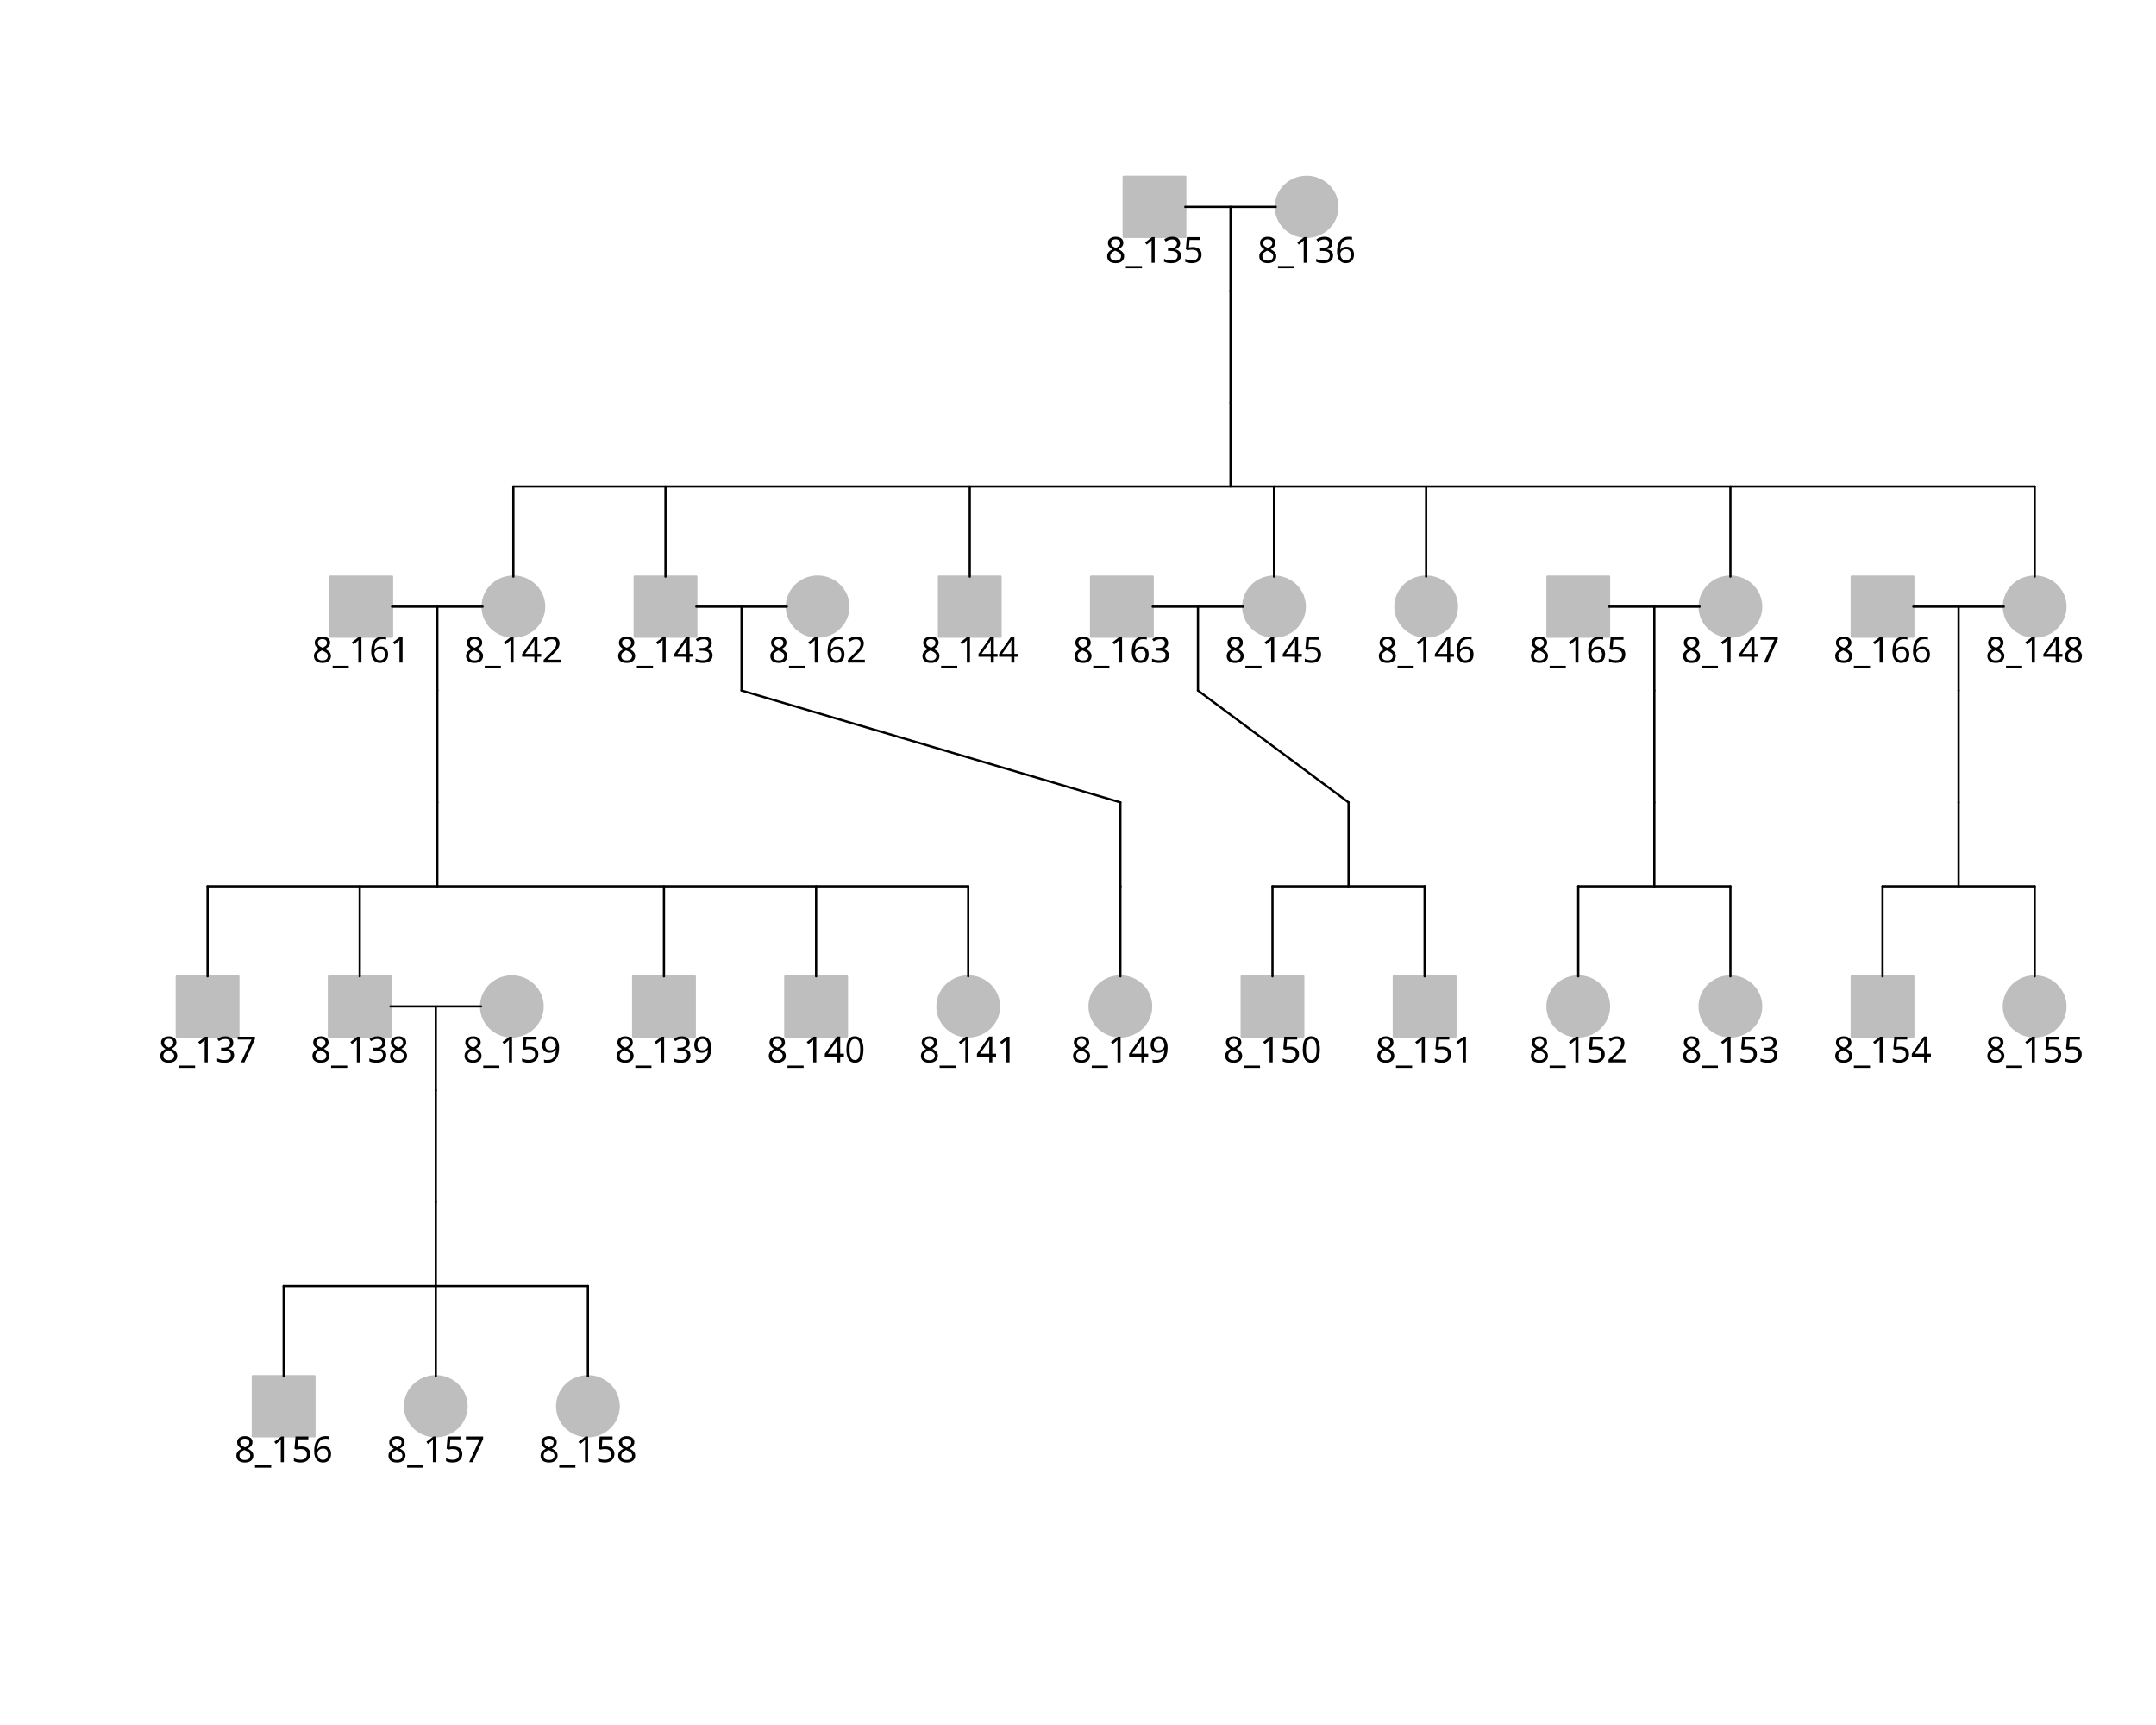
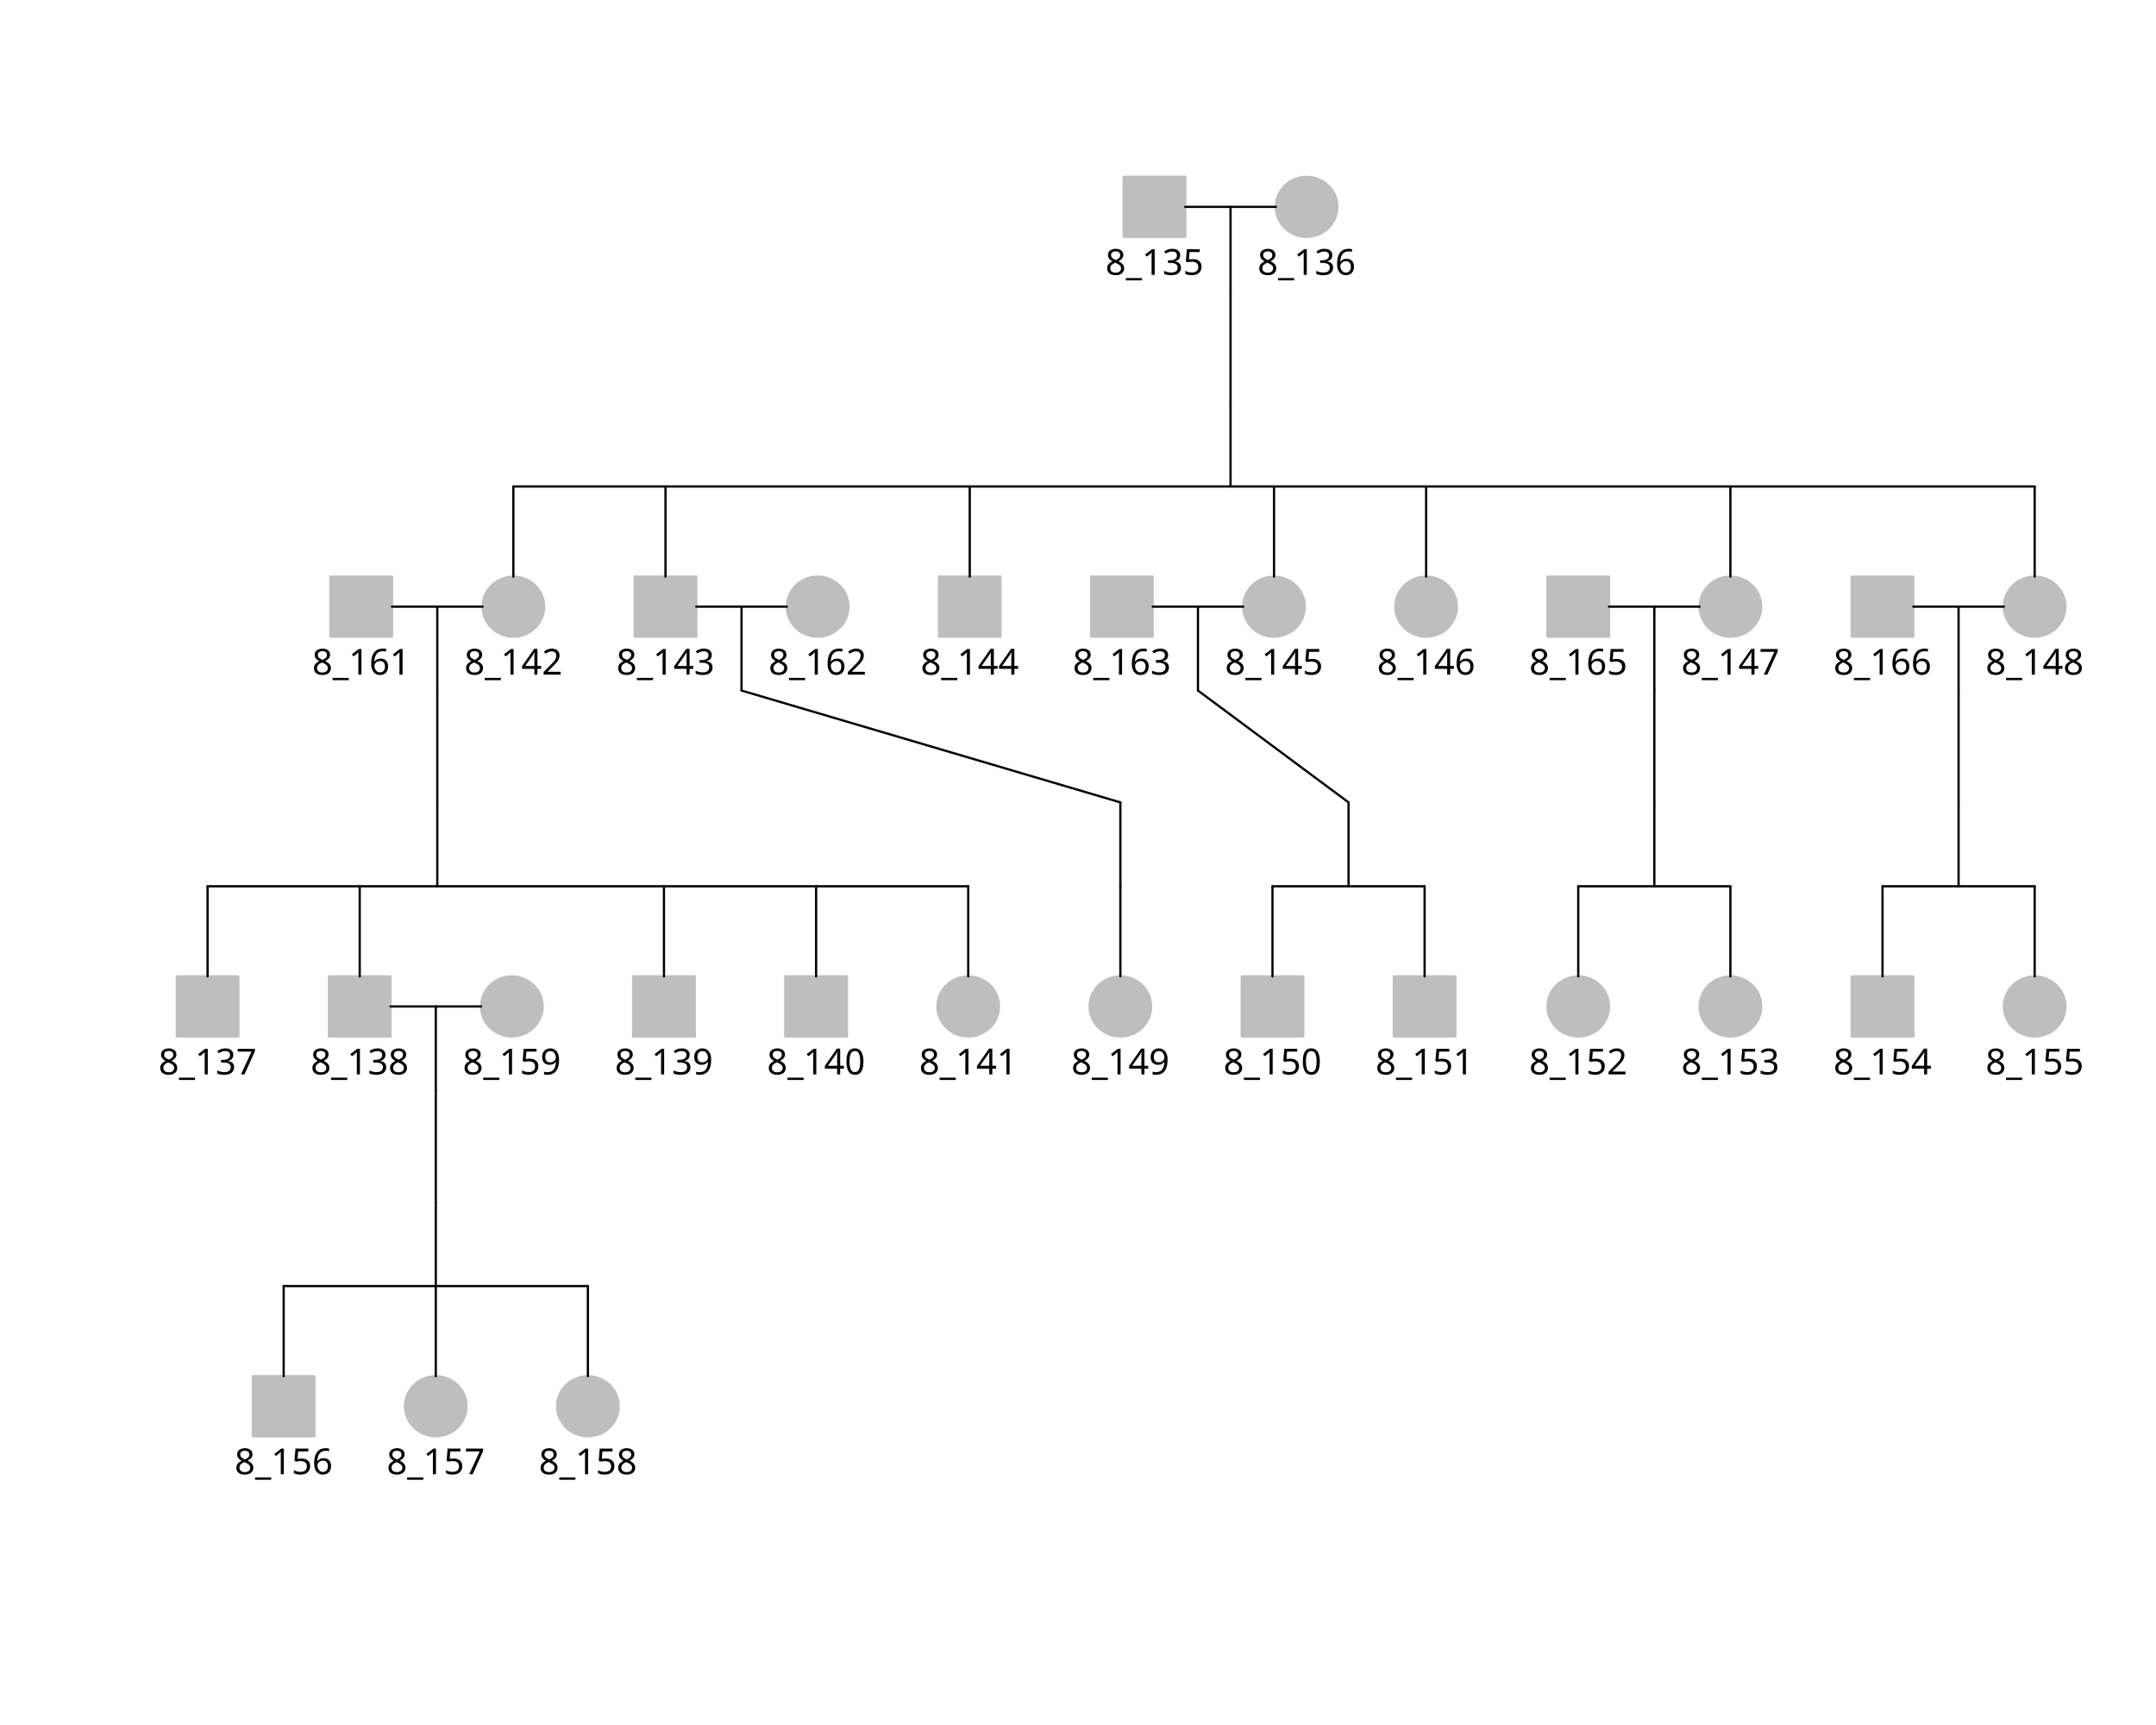
<svg xmlns="http://www.w3.org/2000/svg" class="svglite" data-engine-version="2.0" width="720.00pt" height="576.00pt" viewBox="0 0 720.00 576.00">
  <defs>
    <style type="text/css">
    .svglite line, .svglite polyline, .svglite polygon, .svglite path, .svglite rect, .svglite circle {
      fill: none;
      stroke: #000000;
      stroke-linecap: round;
      stroke-linejoin: round;
      stroke-miterlimit: 10.00;
    }
  </style>
  </defs>
  <rect width="100%" height="100%" style="stroke: none; fill: #FFFFFF;" />
  <defs>
    <clipPath id="cpMC4wMHw3MjAuMDB8MC4wMHw1NzYuMDA=">
      <rect x="0.00" y="0.00" width="720.00" height="576.00" />
    </clipPath>
  </defs>
  <g clip-path="url(#cpMC4wMHw3MjAuMDB8MC4wMHw1NzYuMDA=)">
    <polygon points="375.26,59.04 375.26,79.10 395.82,79.10 395.82,59.04 " style="stroke-width: 0.75; stroke: #BEBEBE; fill: #BEBEBE;" />
    <polygon points="110.35,192.54 110.35,212.60 130.92,212.60 130.92,192.54 " style="stroke-width: 0.75; stroke: #BEBEBE; fill: #BEBEBE;" />
    <polygon points="59.04,326.03 59.04,346.10 79.61,346.10 79.61,326.03 " style="stroke-width: 0.75; stroke: #BEBEBE; fill: #BEBEBE;" />
    <polygon points="84.44,459.53 84.44,479.59 105.01,479.59 105.01,459.53 " style="stroke-width: 0.75; stroke: #BEBEBE; fill: #BEBEBE;" />
    <polygon points="446.63,69.07 446.54,70.35 446.29,71.62 445.88,72.84 445.30,73.99 444.59,75.07 443.73,76.05 442.76,76.91 441.68,77.65 440.51,78.24 439.27,78.69 437.99,78.97 436.67,79.10 435.36,79.06 434.06,78.85 432.79,78.49 431.59,77.97 430.46,77.30 429.43,76.50 428.51,75.57 427.73,74.54 427.08,73.42 426.58,72.23 426.25,70.99 426.08,69.71 426.08,68.43 426.25,67.15 426.58,65.91 427.08,64.72 427.73,63.60 428.51,62.57 429.43,61.65 430.46,60.84 431.59,60.18 432.79,59.66 434.06,59.29 435.36,59.09 436.67,59.05 437.99,59.17 439.27,59.45 440.51,59.90 441.68,60.49 442.76,61.23 443.73,62.09 444.59,63.07 445.30,64.15 445.88,65.31 446.29,66.53 446.54,67.79 446.63,69.07 " style="stroke-width: 0.75; stroke: #BEBEBE; fill: #BEBEBE;" />
    <polygon points="181.72,202.57 181.64,203.85 181.39,205.11 180.97,206.33 180.40,207.49 179.68,208.57 178.83,209.55 177.85,210.41 176.77,211.15 175.60,211.74 174.37,212.18 173.08,212.47 171.77,212.59 170.45,212.55 169.15,212.35 167.89,211.98 166.68,211.46 165.56,210.80 164.53,209.99 163.61,209.07 162.82,208.04 162.17,206.92 161.68,205.73 161.35,204.49 161.18,203.21 161.18,201.93 161.35,200.65 161.68,199.41 162.17,198.22 162.82,197.10 163.61,196.07 164.53,195.14 165.56,194.34 166.68,193.67 167.89,193.15 169.15,192.79 170.45,192.58 171.77,192.54 173.08,192.66 174.37,192.95 175.60,193.39 176.77,193.99 177.85,194.72 178.83,195.59 179.68,196.57 180.40,197.65 180.97,198.80 181.39,200.02 181.64,201.29 181.72,202.57 " style="stroke-width: 0.75; stroke: #BEBEBE; fill: #BEBEBE;" />
    <polygon points="109.84,326.03 109.84,346.10 130.41,346.10 130.41,326.03 " style="stroke-width: 0.75; stroke: #BEBEBE; fill: #BEBEBE;" />
    <polygon points="155.81,469.56 155.73,470.84 155.48,472.10 155.06,473.32 154.49,474.48 153.77,475.56 152.92,476.54 151.94,477.40 150.86,478.14 149.69,478.73 148.46,479.18 147.17,479.46 145.86,479.59 144.54,479.55 143.24,479.34 141.98,478.97 140.77,478.45 139.65,477.79 138.62,476.99 137.70,476.06 136.91,475.03 136.26,473.91 135.77,472.72 135.44,471.48 135.27,470.20 135.27,468.92 135.44,467.64 135.77,466.40 136.26,465.21 136.91,464.09 137.70,463.06 138.62,462.13 139.65,461.33 140.77,460.67 141.98,460.15 143.24,459.78 144.54,459.58 145.86,459.53 147.17,459.66 148.46,459.94 149.69,460.39 150.86,460.98 151.94,461.72 152.92,462.58 153.77,463.56 154.49,464.64 155.06,465.80 155.48,467.02 155.73,468.28 155.81,469.56 " style="stroke-width: 0.75; stroke: #BEBEBE; fill: #BEBEBE;" />
    <polygon points="211.96,192.54 211.96,212.60 232.53,212.60 232.53,192.54 " style="stroke-width: 0.75; stroke: #BEBEBE; fill: #BEBEBE;" />
    <polygon points="181.22,336.06 181.13,337.35 180.88,338.61 180.46,339.83 179.89,340.99 179.17,342.06 178.32,343.04 177.34,343.91 176.26,344.64 175.09,345.24 173.86,345.68 172.57,345.97 171.26,346.09 169.94,346.05 168.64,345.84 167.38,345.48 166.17,344.96 165.05,344.29 164.02,343.49 163.10,342.57 162.31,341.54 161.67,340.42 161.17,339.23 160.84,337.98 160.67,336.71 160.67,335.42 160.84,334.15 161.17,332.90 161.67,331.71 162.31,330.59 163.10,329.56 164.02,328.64 165.05,327.84 166.17,327.17 167.38,326.65 168.64,326.28 169.94,326.08 171.26,326.04 172.57,326.16 173.86,326.45 175.09,326.89 176.26,327.49 177.34,328.22 178.32,329.09 179.17,330.06 179.89,331.14 180.46,332.30 180.88,333.52 181.13,334.78 181.22,336.06 " style="stroke-width: 0.75; stroke: #BEBEBE; fill: #BEBEBE;" />
    <polygon points="206.62,469.56 206.53,470.84 206.28,472.10 205.87,473.32 205.29,474.48 204.57,475.56 203.72,476.54 202.75,477.40 201.66,478.14 200.50,478.73 199.26,479.18 197.97,479.46 196.66,479.59 195.35,479.55 194.04,479.34 192.78,478.97 191.58,478.45 190.45,477.79 189.42,476.99 188.50,476.06 187.71,475.03 187.07,473.91 186.57,472.72 186.24,471.48 186.07,470.20 186.07,468.92 186.24,467.64 186.57,466.40 187.07,465.21 187.71,464.09 188.50,463.06 189.42,462.13 190.45,461.33 191.58,460.67 192.78,460.15 194.04,459.78 195.35,459.58 196.66,459.53 197.97,459.66 199.26,459.94 200.50,460.39 201.66,460.98 202.75,461.72 203.72,462.58 204.57,463.56 205.29,464.64 205.87,465.80 206.28,467.02 206.53,468.28 206.62,469.56 " style="stroke-width: 0.75; stroke: #BEBEBE; fill: #BEBEBE;" />
    <polygon points="283.33,202.57 283.25,203.85 282.99,205.11 282.58,206.33 282.01,207.49 281.29,208.57 280.43,209.55 279.46,210.41 278.38,211.15 277.21,211.74 275.97,212.18 274.69,212.47 273.38,212.59 272.06,212.55 270.76,212.35 269.49,211.98 268.29,211.46 267.16,210.80 266.13,209.99 265.22,209.07 264.43,208.04 263.78,206.92 263.29,205.73 262.95,204.49 262.78,203.21 262.78,201.93 262.95,200.65 263.29,199.41 263.78,198.22 264.43,197.10 265.22,196.07 266.13,195.14 267.16,194.34 268.29,193.67 269.49,193.15 270.76,192.79 272.06,192.58 273.38,192.54 274.69,192.66 275.97,192.95 277.21,193.39 278.38,193.99 279.46,194.72 280.43,195.59 281.29,196.57 282.01,197.65 282.58,198.80 282.99,200.02 283.25,201.29 283.33,202.57 " style="stroke-width: 0.75; stroke: #BEBEBE; fill: #BEBEBE;" />
    <polygon points="211.45,326.03 211.45,346.10 232.02,346.10 232.02,326.03 " style="stroke-width: 0.75; stroke: #BEBEBE; fill: #BEBEBE;" />
    <polygon points="313.57,192.54 313.57,212.60 334.13,212.60 334.13,192.54 " style="stroke-width: 0.75; stroke: #BEBEBE; fill: #BEBEBE;" />
    <polygon points="262.25,326.03 262.25,346.10 282.82,346.10 282.82,326.03 " style="stroke-width: 0.75; stroke: #BEBEBE; fill: #BEBEBE;" />
    <polygon points="364.37,192.54 364.37,212.60 384.94,212.60 384.94,192.54 " style="stroke-width: 0.75; stroke: #BEBEBE; fill: #BEBEBE;" />
    <polygon points="333.63,336.06 333.54,337.35 333.29,338.61 332.87,339.83 332.30,340.99 331.58,342.06 330.73,343.04 329.75,343.91 328.67,344.64 327.51,345.24 326.27,345.68 324.98,345.97 323.67,346.09 322.35,346.05 321.05,345.84 319.79,345.48 318.59,344.96 317.46,344.29 316.43,343.49 315.51,342.57 314.72,341.54 314.08,340.42 313.58,339.23 313.25,337.98 313.08,336.71 313.08,335.42 313.25,334.15 313.58,332.90 314.08,331.71 314.72,330.59 315.51,329.56 316.43,328.64 317.46,327.84 318.59,327.17 319.79,326.65 321.05,326.28 322.35,326.08 323.67,326.04 324.98,326.16 326.27,326.45 327.51,326.89 328.67,327.49 329.75,328.22 330.73,329.09 331.58,330.06 332.30,331.14 332.87,332.30 333.29,333.52 333.54,334.78 333.63,336.06 " style="stroke-width: 0.75; stroke: #BEBEBE; fill: #BEBEBE;" />
    <polygon points="435.74,202.57 435.66,203.85 435.41,205.11 434.99,206.33 434.42,207.49 433.70,208.57 432.85,209.55 431.87,210.41 430.79,211.15 429.62,211.74 428.38,212.18 427.10,212.47 425.79,212.59 424.47,212.55 423.17,212.35 421.91,211.98 420.70,211.46 419.57,210.80 418.54,209.99 417.63,209.07 416.84,208.04 416.19,206.92 415.70,205.73 415.36,204.49 415.19,203.21 415.19,201.93 415.36,200.65 415.70,199.41 416.19,198.22 416.84,197.10 417.63,196.07 418.54,195.14 419.57,194.34 420.70,193.67 421.91,193.15 423.17,192.79 424.47,192.58 425.79,192.54 427.10,192.66 428.38,192.95 429.62,193.39 430.79,193.99 431.87,194.72 432.85,195.59 433.70,196.57 434.42,197.65 434.99,198.80 435.41,200.02 435.66,201.29 435.74,202.57 " style="stroke-width: 0.75; stroke: #BEBEBE; fill: #BEBEBE;" />
    <polygon points="384.43,336.06 384.35,337.35 384.09,338.61 383.68,339.83 383.11,340.99 382.39,342.06 381.53,343.04 380.56,343.91 379.48,344.64 378.31,345.24 377.07,345.68 375.79,345.97 374.48,346.09 373.16,346.05 371.86,345.84 370.59,345.48 369.39,344.96 368.26,344.29 367.23,343.49 366.32,342.57 365.53,341.54 364.88,340.42 364.39,339.23 364.05,337.98 363.88,336.71 363.88,335.42 364.05,334.15 364.39,332.90 364.88,331.71 365.53,330.59 366.32,329.56 367.23,328.64 368.26,327.84 369.39,327.17 370.59,326.65 371.86,326.28 373.16,326.08 374.48,326.04 375.79,326.16 377.07,326.45 378.31,326.89 379.48,327.49 380.56,328.22 381.53,329.09 382.39,330.06 383.11,331.14 383.68,332.30 384.09,333.52 384.35,334.78 384.43,336.06 " style="stroke-width: 0.75; stroke: #BEBEBE; fill: #BEBEBE;" />
    <polygon points="486.55,202.57 486.46,203.85 486.21,205.11 485.79,206.33 485.22,207.49 484.50,208.57 483.65,209.55 482.67,210.41 481.59,211.15 480.42,211.74 479.19,212.18 477.90,212.47 476.59,212.59 475.27,212.55 473.97,212.35 472.71,211.98 471.50,211.46 470.38,210.80 469.35,209.99 468.43,209.07 467.64,208.04 467.00,206.92 466.50,205.73 466.17,204.49 466.00,203.21 466.00,201.93 466.17,200.65 466.50,199.41 467.00,198.22 467.64,197.10 468.43,196.07 469.35,195.14 470.38,194.34 471.50,193.67 472.71,193.15 473.97,192.79 475.27,192.58 476.59,192.54 477.90,192.66 479.19,192.95 480.42,193.39 481.59,193.99 482.67,194.72 483.65,195.59 484.50,196.57 485.22,197.65 485.79,198.80 486.21,200.02 486.46,201.29 486.55,202.57 " style="stroke-width: 0.75; stroke: #BEBEBE; fill: #BEBEBE;" />
    <polygon points="414.67,326.03 414.67,346.10 435.23,346.10 435.23,326.03 " style="stroke-width: 0.75; stroke: #BEBEBE; fill: #BEBEBE;" />
    <polygon points="516.78,192.54 516.78,212.60 537.35,212.60 537.35,192.54 " style="stroke-width: 0.75; stroke: #BEBEBE; fill: #BEBEBE;" />
    <polygon points="465.47,326.03 465.47,346.10 486.04,346.10 486.04,326.03 " style="stroke-width: 0.75; stroke: #BEBEBE; fill: #BEBEBE;" />
    <polygon points="588.15,202.57 588.07,203.85 587.82,205.11 587.40,206.33 586.83,207.49 586.11,208.57 585.26,209.55 584.28,210.41 583.20,211.15 582.03,211.74 580.79,212.18 579.51,212.47 578.20,212.59 576.88,212.55 575.58,212.35 574.32,211.98 573.11,211.46 571.99,210.80 570.95,209.99 570.04,209.07 569.25,208.04 568.60,206.92 568.11,205.73 567.77,204.49 567.61,203.21 567.61,201.93 567.77,200.65 568.11,199.41 568.60,198.22 569.25,197.10 570.04,196.07 570.95,195.14 571.99,194.34 573.11,193.67 574.32,193.15 575.58,192.79 576.88,192.58 578.20,192.54 579.51,192.66 580.79,192.95 582.03,193.39 583.20,193.99 584.28,194.72 585.26,195.59 586.11,196.57 586.83,197.65 587.40,198.80 587.82,200.02 588.07,201.29 588.15,202.57 " style="stroke-width: 0.75; stroke: #BEBEBE; fill: #BEBEBE;" />
    <polygon points="537.35,336.06 537.26,337.35 537.01,338.61 536.60,339.83 536.03,340.99 535.31,342.06 534.45,343.04 533.48,343.91 532.40,344.64 531.23,345.24 529.99,345.68 528.71,345.97 527.39,346.09 526.08,346.05 524.78,345.84 523.51,345.48 522.31,344.96 521.18,344.29 520.15,343.49 519.23,342.57 518.45,341.54 517.80,340.42 517.30,339.23 516.97,337.98 516.80,336.71 516.80,335.42 516.97,334.15 517.30,332.90 517.80,331.71 518.45,330.59 519.23,329.56 520.15,328.64 521.18,327.84 522.31,327.17 523.51,326.65 524.78,326.28 526.08,326.08 527.39,326.04 528.71,326.16 529.99,326.45 531.23,326.89 532.40,327.49 533.48,328.22 534.45,329.09 535.31,330.06 536.03,331.14 536.60,332.30 537.01,333.52 537.26,334.78 537.35,336.06 " style="stroke-width: 0.75; stroke: #BEBEBE; fill: #BEBEBE;" />
    <polygon points="618.39,192.54 618.39,212.60 638.96,212.60 638.96,192.54 " style="stroke-width: 0.75; stroke: #BEBEBE; fill: #BEBEBE;" />
    <polygon points="588.15,336.06 588.07,337.35 587.82,338.61 587.40,339.83 586.83,340.99 586.11,342.06 585.26,343.04 584.28,343.91 583.20,344.64 582.03,345.24 580.79,345.68 579.51,345.97 578.20,346.09 576.88,346.05 575.58,345.84 574.32,345.48 573.11,344.96 571.99,344.29 570.95,343.49 570.04,342.57 569.25,341.54 568.60,340.42 568.11,339.23 567.77,337.98 567.61,336.71 567.61,335.42 567.77,334.15 568.11,332.90 568.60,331.71 569.25,330.59 570.04,329.56 570.95,328.64 571.99,327.84 573.11,327.17 574.32,326.65 575.58,326.28 576.88,326.08 578.20,326.04 579.51,326.16 580.79,326.45 582.03,326.89 583.20,327.49 584.28,328.22 585.26,329.09 586.11,330.06 586.83,331.14 587.40,332.30 587.82,333.52 588.07,334.78 588.15,336.06 " style="stroke-width: 0.75; stroke: #BEBEBE; fill: #BEBEBE;" />
    <polygon points="689.76,202.57 689.68,203.85 689.42,205.11 689.01,206.33 688.44,207.49 687.72,208.57 686.86,209.55 685.89,210.41 684.81,211.15 683.64,211.74 682.40,212.18 681.12,212.47 679.81,212.59 678.49,212.55 677.19,212.35 675.92,211.98 674.72,211.46 673.59,210.80 672.56,209.99 671.65,209.07 670.86,208.04 670.21,206.92 669.72,205.73 669.38,204.49 669.21,203.21 669.21,201.93 669.38,200.65 669.72,199.41 670.21,198.22 670.86,197.10 671.65,196.07 672.56,195.14 673.59,194.34 674.72,193.67 675.92,193.15 677.19,192.79 678.49,192.58 679.81,192.54 681.12,192.66 682.40,192.95 683.64,193.39 684.81,193.99 685.89,194.72 686.86,195.59 687.72,196.57 688.44,197.65 689.01,198.80 689.42,200.02 689.68,201.29 689.76,202.57 " style="stroke-width: 0.75; stroke: #BEBEBE; fill: #BEBEBE;" />
    <polygon points="618.39,326.03 618.39,346.10 638.96,346.10 638.96,326.03 " style="stroke-width: 0.75; stroke: #BEBEBE; fill: #BEBEBE;" />
    <polygon points="689.76,336.06 689.68,337.35 689.42,338.61 689.01,339.83 688.44,340.99 687.72,342.06 686.86,343.04 685.89,343.91 684.81,344.64 683.64,345.24 682.40,345.68 681.12,345.97 679.81,346.09 678.49,346.05 677.19,345.84 675.92,345.48 674.72,344.96 673.59,344.29 672.56,343.49 671.65,342.57 670.86,341.54 670.21,340.42 669.72,339.23 669.38,337.98 669.21,336.71 669.21,335.42 669.38,334.15 669.72,332.90 670.21,331.71 670.86,330.59 671.65,329.56 672.56,328.64 673.59,327.84 674.72,327.17 675.92,326.65 677.19,326.28 678.49,326.08 679.81,326.04 681.12,326.16 682.40,326.45 683.64,326.89 684.81,327.49 685.89,328.22 686.86,329.09 687.72,330.06 688.44,331.14 689.01,332.30 689.42,333.52 689.68,334.78 689.76,336.06 " style="stroke-width: 0.75; stroke: #BEBEBE; fill: #BEBEBE;" />
-     <text x="385.54" y="87.74" text-anchor="middle" style="font-size: 12.00px; font-family: sans;" textLength="33.37px" lengthAdjust="spacingAndGlyphs">8_135</text>
-     <text x="120.64" y="221.24" text-anchor="middle" style="font-size: 12.00px; font-family: sans;" textLength="33.37px" lengthAdjust="spacingAndGlyphs">8_161</text>
-     <text x="69.32" y="354.73" text-anchor="middle" style="font-size: 12.00px; font-family: sans;" textLength="33.37px" lengthAdjust="spacingAndGlyphs">8_137</text>
-     <text x="94.73" y="488.23" text-anchor="middle" style="font-size: 12.00px; font-family: sans;" textLength="33.37px" lengthAdjust="spacingAndGlyphs">8_156</text>
-     <text x="436.34" y="87.74" text-anchor="middle" style="font-size: 12.00px; font-family: sans;" textLength="33.37px" lengthAdjust="spacingAndGlyphs">8_136</text>
-     <text x="171.44" y="221.24" text-anchor="middle" style="font-size: 12.00px; font-family: sans;" textLength="33.37px" lengthAdjust="spacingAndGlyphs">8_142</text>
-     <text x="120.13" y="354.73" text-anchor="middle" style="font-size: 12.00px; font-family: sans;" textLength="33.37px" lengthAdjust="spacingAndGlyphs">8_138</text>
-     <text x="145.53" y="488.23" text-anchor="middle" style="font-size: 12.00px; font-family: sans;" textLength="33.37px" lengthAdjust="spacingAndGlyphs">8_157</text>
-     <text x="222.24" y="221.24" text-anchor="middle" style="font-size: 12.00px; font-family: sans;" textLength="33.37px" lengthAdjust="spacingAndGlyphs">8_143</text>
-     <text x="170.93" y="354.73" text-anchor="middle" style="font-size: 12.00px; font-family: sans;" textLength="33.37px" lengthAdjust="spacingAndGlyphs">8_159</text>
-     <text x="196.33" y="488.23" text-anchor="middle" style="font-size: 12.00px; font-family: sans;" textLength="33.37px" lengthAdjust="spacingAndGlyphs">8_158</text>
-     <text x="273.05" y="221.24" text-anchor="middle" style="font-size: 12.00px; font-family: sans;" textLength="33.37px" lengthAdjust="spacingAndGlyphs">8_162</text>
-     <text x="221.73" y="354.73" text-anchor="middle" style="font-size: 12.00px; font-family: sans;" textLength="33.37px" lengthAdjust="spacingAndGlyphs">8_139</text>
-     <text x="323.85" y="221.24" text-anchor="middle" style="font-size: 12.00px; font-family: sans;" textLength="33.37px" lengthAdjust="spacingAndGlyphs">8_144</text>
-     <text x="272.54" y="354.73" text-anchor="middle" style="font-size: 12.00px; font-family: sans;" textLength="33.37px" lengthAdjust="spacingAndGlyphs">8_140</text>
-     <text x="374.65" y="221.24" text-anchor="middle" style="font-size: 12.00px; font-family: sans;" textLength="33.37px" lengthAdjust="spacingAndGlyphs">8_163</text>
-     <text x="323.34" y="354.73" text-anchor="middle" style="font-size: 12.00px; font-family: sans;" textLength="33.37px" lengthAdjust="spacingAndGlyphs">8_141</text>
-     <text x="425.46" y="221.24" text-anchor="middle" style="font-size: 12.00px; font-family: sans;" textLength="33.37px" lengthAdjust="spacingAndGlyphs">8_145</text>
-     <text x="374.15" y="354.73" text-anchor="middle" style="font-size: 12.00px; font-family: sans;" textLength="33.37px" lengthAdjust="spacingAndGlyphs">8_149</text>
-     <text x="476.26" y="221.24" text-anchor="middle" style="font-size: 12.00px; font-family: sans;" textLength="33.37px" lengthAdjust="spacingAndGlyphs">8_146</text>
-     <text x="424.95" y="354.73" text-anchor="middle" style="font-size: 12.00px; font-family: sans;" textLength="33.37px" lengthAdjust="spacingAndGlyphs">8_150</text>
-     <text x="527.07" y="221.24" text-anchor="middle" style="font-size: 12.00px; font-family: sans;" textLength="33.37px" lengthAdjust="spacingAndGlyphs">8_165</text>
-     <text x="475.75" y="354.73" text-anchor="middle" style="font-size: 12.00px; font-family: sans;" textLength="33.37px" lengthAdjust="spacingAndGlyphs">8_151</text>
-     <text x="577.87" y="221.24" text-anchor="middle" style="font-size: 12.00px; font-family: sans;" textLength="33.37px" lengthAdjust="spacingAndGlyphs">8_147</text>
-     <text x="527.06" y="354.73" text-anchor="middle" style="font-size: 12.00px; font-family: sans;" textLength="33.37px" lengthAdjust="spacingAndGlyphs">8_152</text>
-     <text x="628.67" y="221.24" text-anchor="middle" style="font-size: 12.00px; font-family: sans;" textLength="33.37px" lengthAdjust="spacingAndGlyphs">8_166</text>
-     <text x="577.87" y="354.73" text-anchor="middle" style="font-size: 12.00px; font-family: sans;" textLength="33.37px" lengthAdjust="spacingAndGlyphs">8_153</text>
-     <text x="679.48" y="221.24" text-anchor="middle" style="font-size: 12.00px; font-family: sans;" textLength="33.37px" lengthAdjust="spacingAndGlyphs">8_148</text>
-     <text x="628.67" y="354.73" text-anchor="middle" style="font-size: 12.00px; font-family: sans;" textLength="33.37px" lengthAdjust="spacingAndGlyphs">8_154</text>
-     <text x="679.48" y="354.73" text-anchor="middle" style="font-size: 12.00px; font-family: sans;" textLength="33.37px" lengthAdjust="spacingAndGlyphs">8_155</text>
+     <text x="385.54" y="91.77" text-anchor="middle" style="font-size: 12.00px; font-family: sans;" textLength="33.37px" lengthAdjust="spacingAndGlyphs">8_135</text>
+     <text x="120.64" y="225.27" text-anchor="middle" style="font-size: 12.00px; font-family: sans;" textLength="33.37px" lengthAdjust="spacingAndGlyphs">8_161</text>
+     <text x="69.32" y="358.76" text-anchor="middle" style="font-size: 12.00px; font-family: sans;" textLength="33.37px" lengthAdjust="spacingAndGlyphs">8_137</text>
+     <text x="94.73" y="492.26" text-anchor="middle" style="font-size: 12.00px; font-family: sans;" textLength="33.37px" lengthAdjust="spacingAndGlyphs">8_156</text>
+     <text x="436.34" y="91.77" text-anchor="middle" style="font-size: 12.00px; font-family: sans;" textLength="33.37px" lengthAdjust="spacingAndGlyphs">8_136</text>
+     <text x="171.44" y="225.27" text-anchor="middle" style="font-size: 12.00px; font-family: sans;" textLength="33.37px" lengthAdjust="spacingAndGlyphs">8_142</text>
+     <text x="120.13" y="358.76" text-anchor="middle" style="font-size: 12.00px; font-family: sans;" textLength="33.37px" lengthAdjust="spacingAndGlyphs">8_138</text>
+     <text x="145.53" y="492.26" text-anchor="middle" style="font-size: 12.00px; font-family: sans;" textLength="33.37px" lengthAdjust="spacingAndGlyphs">8_157</text>
+     <text x="222.24" y="225.27" text-anchor="middle" style="font-size: 12.00px; font-family: sans;" textLength="33.37px" lengthAdjust="spacingAndGlyphs">8_143</text>
+     <text x="170.93" y="358.76" text-anchor="middle" style="font-size: 12.00px; font-family: sans;" textLength="33.37px" lengthAdjust="spacingAndGlyphs">8_159</text>
+     <text x="196.33" y="492.26" text-anchor="middle" style="font-size: 12.00px; font-family: sans;" textLength="33.37px" lengthAdjust="spacingAndGlyphs">8_158</text>
+     <text x="273.05" y="225.27" text-anchor="middle" style="font-size: 12.00px; font-family: sans;" textLength="33.37px" lengthAdjust="spacingAndGlyphs">8_162</text>
+     <text x="221.73" y="358.76" text-anchor="middle" style="font-size: 12.00px; font-family: sans;" textLength="33.37px" lengthAdjust="spacingAndGlyphs">8_139</text>
+     <text x="323.85" y="225.27" text-anchor="middle" style="font-size: 12.00px; font-family: sans;" textLength="33.37px" lengthAdjust="spacingAndGlyphs">8_144</text>
+     <text x="272.54" y="358.76" text-anchor="middle" style="font-size: 12.00px; font-family: sans;" textLength="33.37px" lengthAdjust="spacingAndGlyphs">8_140</text>
+     <text x="374.65" y="225.27" text-anchor="middle" style="font-size: 12.00px; font-family: sans;" textLength="33.37px" lengthAdjust="spacingAndGlyphs">8_163</text>
+     <text x="323.34" y="358.76" text-anchor="middle" style="font-size: 12.00px; font-family: sans;" textLength="33.37px" lengthAdjust="spacingAndGlyphs">8_141</text>
+     <text x="425.46" y="225.27" text-anchor="middle" style="font-size: 12.00px; font-family: sans;" textLength="33.37px" lengthAdjust="spacingAndGlyphs">8_145</text>
+     <text x="374.15" y="358.76" text-anchor="middle" style="font-size: 12.00px; font-family: sans;" textLength="33.37px" lengthAdjust="spacingAndGlyphs">8_149</text>
+     <text x="476.26" y="225.27" text-anchor="middle" style="font-size: 12.00px; font-family: sans;" textLength="33.37px" lengthAdjust="spacingAndGlyphs">8_146</text>
+     <text x="424.95" y="358.76" text-anchor="middle" style="font-size: 12.00px; font-family: sans;" textLength="33.37px" lengthAdjust="spacingAndGlyphs">8_150</text>
+     <text x="527.07" y="225.27" text-anchor="middle" style="font-size: 12.00px; font-family: sans;" textLength="33.37px" lengthAdjust="spacingAndGlyphs">8_165</text>
+     <text x="475.75" y="358.76" text-anchor="middle" style="font-size: 12.00px; font-family: sans;" textLength="33.37px" lengthAdjust="spacingAndGlyphs">8_151</text>
+     <text x="577.87" y="225.27" text-anchor="middle" style="font-size: 12.00px; font-family: sans;" textLength="33.37px" lengthAdjust="spacingAndGlyphs">8_147</text>
+     <text x="527.06" y="358.76" text-anchor="middle" style="font-size: 12.00px; font-family: sans;" textLength="33.37px" lengthAdjust="spacingAndGlyphs">8_152</text>
+     <text x="628.67" y="225.27" text-anchor="middle" style="font-size: 12.00px; font-family: sans;" textLength="33.37px" lengthAdjust="spacingAndGlyphs">8_166</text>
+     <text x="577.87" y="358.76" text-anchor="middle" style="font-size: 12.00px; font-family: sans;" textLength="33.37px" lengthAdjust="spacingAndGlyphs">8_153</text>
+     <text x="679.48" y="225.27" text-anchor="middle" style="font-size: 12.00px; font-family: sans;" textLength="33.37px" lengthAdjust="spacingAndGlyphs">8_148</text>
+     <text x="628.67" y="358.76" text-anchor="middle" style="font-size: 12.00px; font-family: sans;" textLength="33.37px" lengthAdjust="spacingAndGlyphs">8_154</text>
+     <text x="679.48" y="358.76" text-anchor="middle" style="font-size: 12.00px; font-family: sans;" textLength="33.37px" lengthAdjust="spacingAndGlyphs">8_155</text>
    <line x1="395.82" y1="69.07" x2="426.06" y2="69.07" style="stroke-width: 0.75;" />
    <line x1="130.92" y1="202.57" x2="161.16" y2="202.57" style="stroke-width: 0.75;" />
    <line x1="130.41" y1="336.06" x2="160.65" y2="336.06" style="stroke-width: 0.75;" />
    <line x1="232.53" y1="202.57" x2="262.76" y2="202.57" style="stroke-width: 0.75;" />
    <line x1="384.94" y1="202.57" x2="415.17" y2="202.57" style="stroke-width: 0.75;" />
    <line x1="537.35" y1="202.57" x2="567.58" y2="202.57" style="stroke-width: 0.75;" />
    <line x1="638.96" y1="202.57" x2="669.19" y2="202.57" style="stroke-width: 0.75;" />
    <line x1="171.44" y1="192.54" x2="171.44" y2="162.44" style="stroke-width: 0.75;" />
    <line x1="222.24" y1="192.54" x2="222.24" y2="162.44" style="stroke-width: 0.75;" />
    <line x1="323.85" y1="192.54" x2="323.85" y2="162.44" style="stroke-width: 0.75;" />
    <line x1="425.46" y1="192.54" x2="425.46" y2="162.44" style="stroke-width: 0.75;" />
    <line x1="476.26" y1="192.54" x2="476.26" y2="162.44" style="stroke-width: 0.75;" />
    <line x1="577.87" y1="192.54" x2="577.87" y2="162.44" style="stroke-width: 0.75;" />
    <line x1="679.48" y1="192.54" x2="679.48" y2="162.44" style="stroke-width: 0.75;" />
    <line x1="171.44" y1="162.44" x2="679.48" y2="162.44" style="stroke-width: 0.75;" />
    <line x1="410.94" y1="162.44" x2="410.94" y2="134.43" style="stroke-width: 0.75;" />
    <line x1="410.94" y1="134.43" x2="410.94" y2="97.08" style="stroke-width: 0.75;" />
    <line x1="410.94" y1="97.08" x2="410.94" y2="69.07" style="stroke-width: 0.75;" />
    <line x1="69.32" y1="326.03" x2="69.32" y2="295.94" style="stroke-width: 0.75;" />
    <line x1="120.13" y1="326.03" x2="120.13" y2="295.94" style="stroke-width: 0.75;" />
    <line x1="221.73" y1="326.03" x2="221.73" y2="295.94" style="stroke-width: 0.75;" />
    <line x1="272.54" y1="326.03" x2="272.54" y2="295.94" style="stroke-width: 0.75;" />
    <line x1="323.34" y1="326.03" x2="323.34" y2="295.94" style="stroke-width: 0.75;" />
    <line x1="69.32" y1="295.94" x2="323.34" y2="295.94" style="stroke-width: 0.75;" />
    <line x1="146.04" y1="295.94" x2="146.04" y2="267.93" style="stroke-width: 0.75;" />
    <line x1="146.04" y1="267.93" x2="146.04" y2="230.58" style="stroke-width: 0.75;" />
    <line x1="146.04" y1="230.58" x2="146.04" y2="202.57" style="stroke-width: 0.75;" />
    <line x1="374.15" y1="326.03" x2="374.15" y2="295.94" style="stroke-width: 0.75;" />
    <line x1="374.15" y1="295.94" x2="374.15" y2="295.94" style="stroke-width: 0.75;" />
    <line x1="374.15" y1="295.94" x2="374.15" y2="267.93" style="stroke-width: 0.75;" />
    <line x1="374.15" y1="267.93" x2="247.64" y2="230.58" style="stroke-width: 0.75;" />
    <line x1="247.64" y1="230.58" x2="247.64" y2="202.57" style="stroke-width: 0.75;" />
    <line x1="424.95" y1="326.03" x2="424.95" y2="295.94" style="stroke-width: 0.75;" />
    <line x1="475.75" y1="326.03" x2="475.75" y2="295.94" style="stroke-width: 0.75;" />
    <line x1="424.95" y1="295.94" x2="475.75" y2="295.94" style="stroke-width: 0.75;" />
    <line x1="450.35" y1="295.94" x2="450.35" y2="267.93" style="stroke-width: 0.75;" />
    <line x1="450.35" y1="267.93" x2="400.06" y2="230.58" style="stroke-width: 0.75;" />
    <line x1="400.06" y1="230.58" x2="400.06" y2="202.57" style="stroke-width: 0.75;" />
    <line x1="527.06" y1="326.03" x2="527.06" y2="295.94" style="stroke-width: 0.75;" />
    <line x1="577.87" y1="326.03" x2="577.87" y2="295.94" style="stroke-width: 0.75;" />
    <line x1="527.06" y1="295.94" x2="577.87" y2="295.94" style="stroke-width: 0.75;" />
    <line x1="552.47" y1="295.94" x2="552.47" y2="267.93" style="stroke-width: 0.75;" />
    <line x1="552.47" y1="267.93" x2="552.47" y2="230.58" style="stroke-width: 0.75;" />
    <line x1="552.47" y1="230.58" x2="552.47" y2="202.57" style="stroke-width: 0.75;" />
    <line x1="628.67" y1="326.03" x2="628.67" y2="295.94" style="stroke-width: 0.75;" />
    <line x1="679.48" y1="326.03" x2="679.48" y2="295.94" style="stroke-width: 0.75;" />
    <line x1="628.67" y1="295.94" x2="679.48" y2="295.94" style="stroke-width: 0.75;" />
    <line x1="654.07" y1="295.94" x2="654.07" y2="267.93" style="stroke-width: 0.75;" />
    <line x1="654.07" y1="267.93" x2="654.07" y2="230.58" style="stroke-width: 0.75;" />
    <line x1="654.07" y1="230.58" x2="654.07" y2="202.57" style="stroke-width: 0.75;" />
    <line x1="94.73" y1="459.53" x2="94.73" y2="429.43" style="stroke-width: 0.75;" />
    <line x1="145.53" y1="459.53" x2="145.53" y2="429.43" style="stroke-width: 0.75;" />
    <line x1="196.33" y1="459.53" x2="196.33" y2="429.43" style="stroke-width: 0.75;" />
    <line x1="94.73" y1="429.43" x2="196.33" y2="429.43" style="stroke-width: 0.75;" />
    <line x1="145.53" y1="429.43" x2="145.53" y2="401.42" style="stroke-width: 0.75;" />
    <line x1="145.53" y1="401.42" x2="145.53" y2="364.08" style="stroke-width: 0.75;" />
    <line x1="145.53" y1="364.08" x2="145.53" y2="336.06" style="stroke-width: 0.75;" />
  </g>
</svg>
